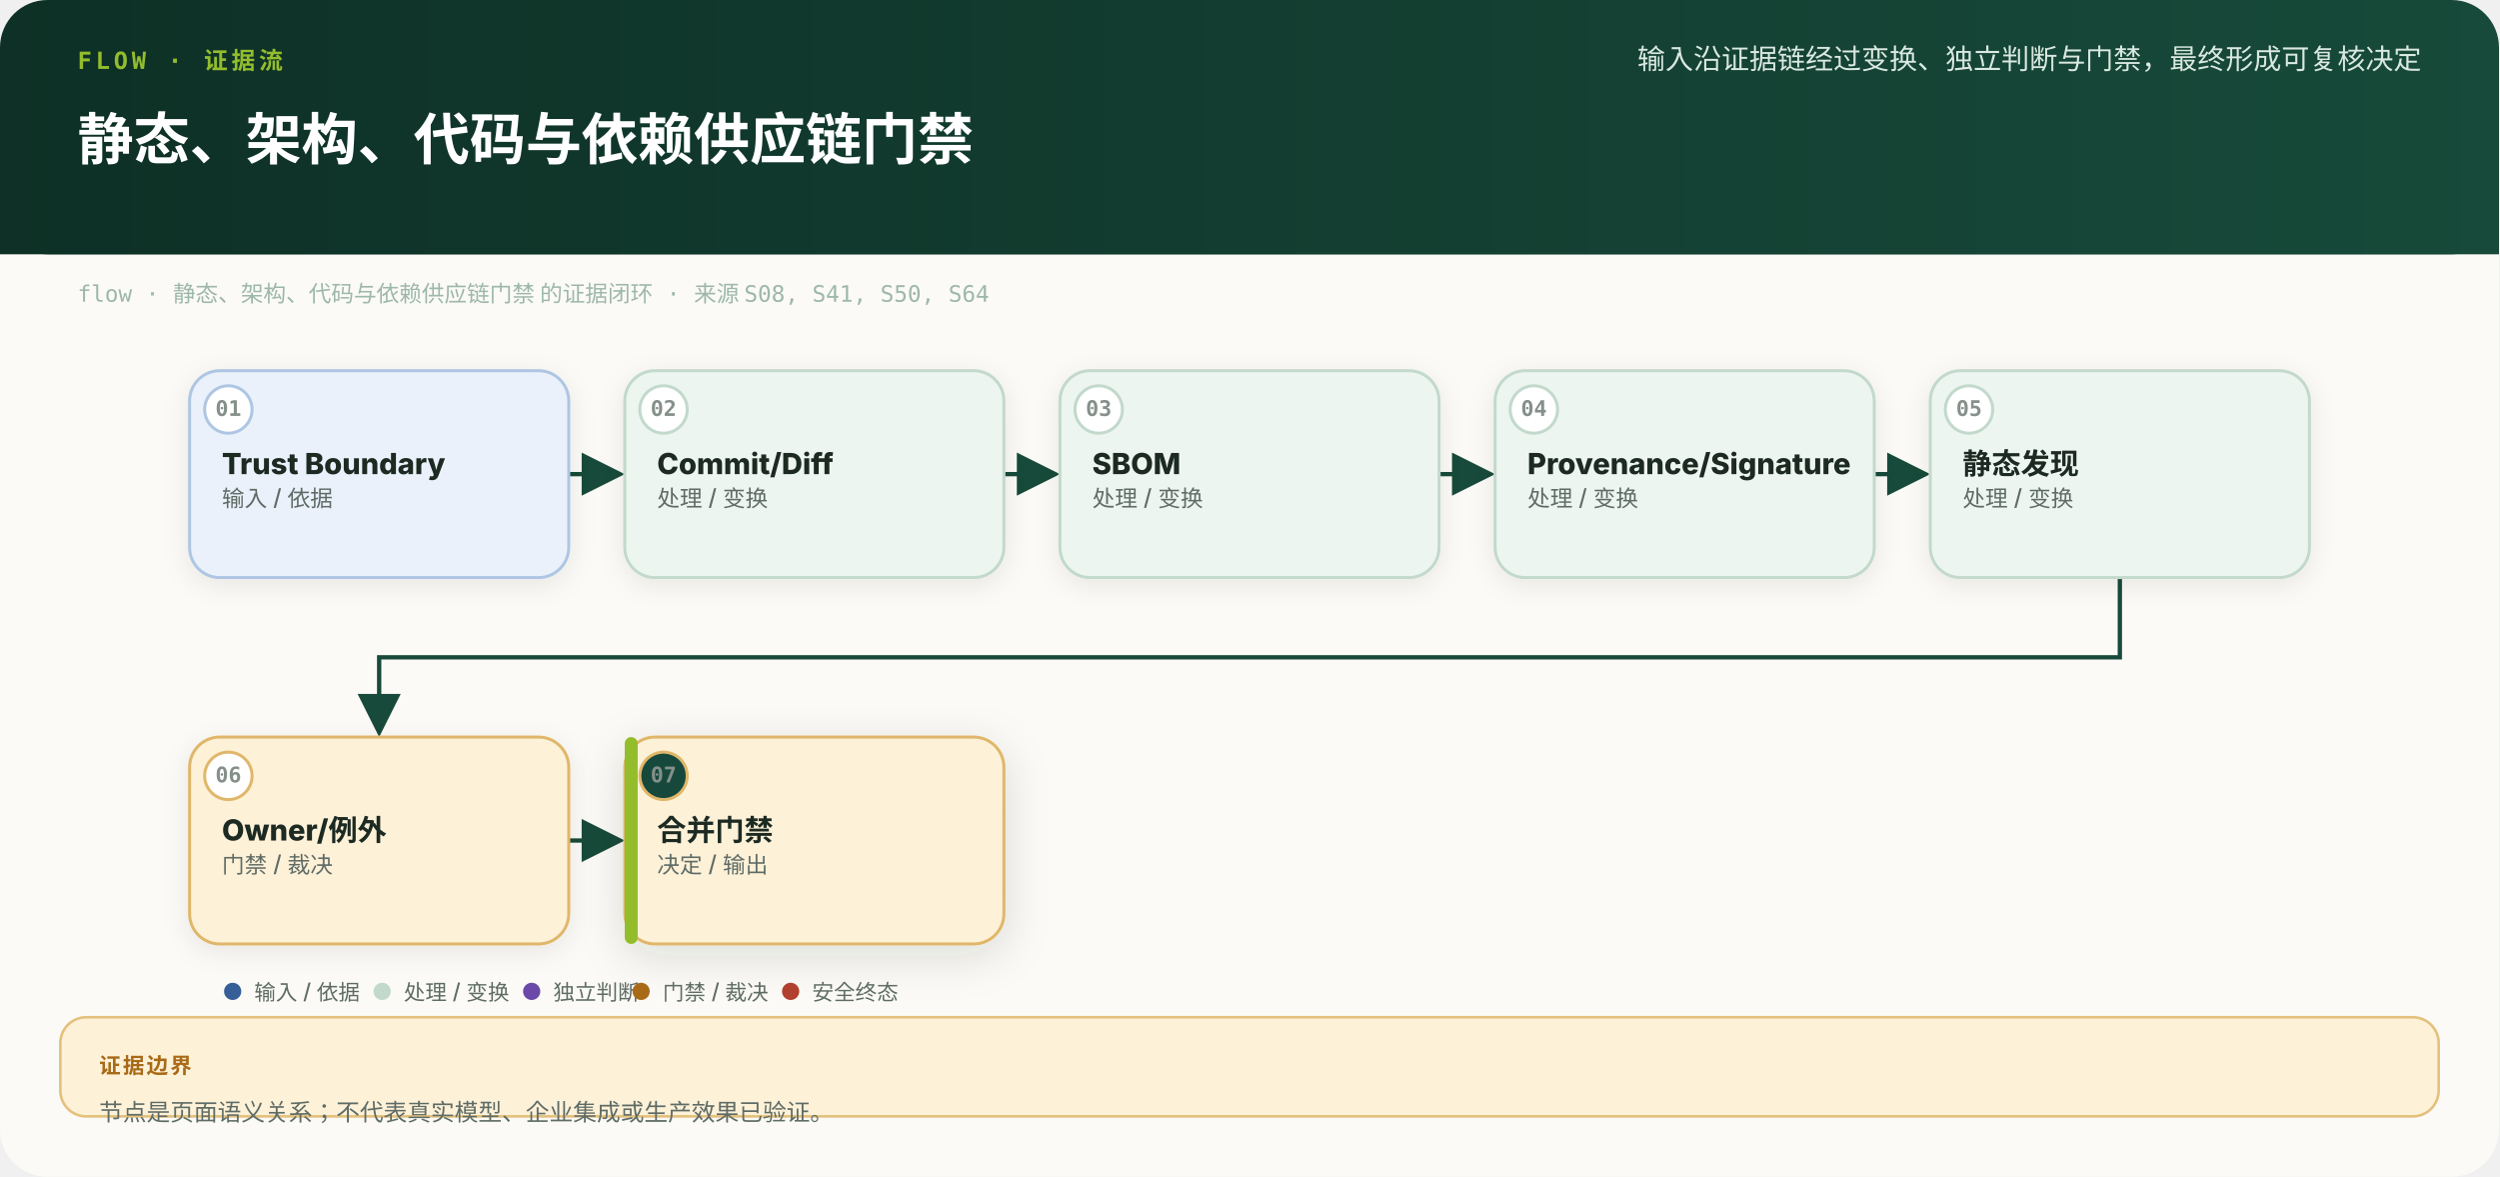
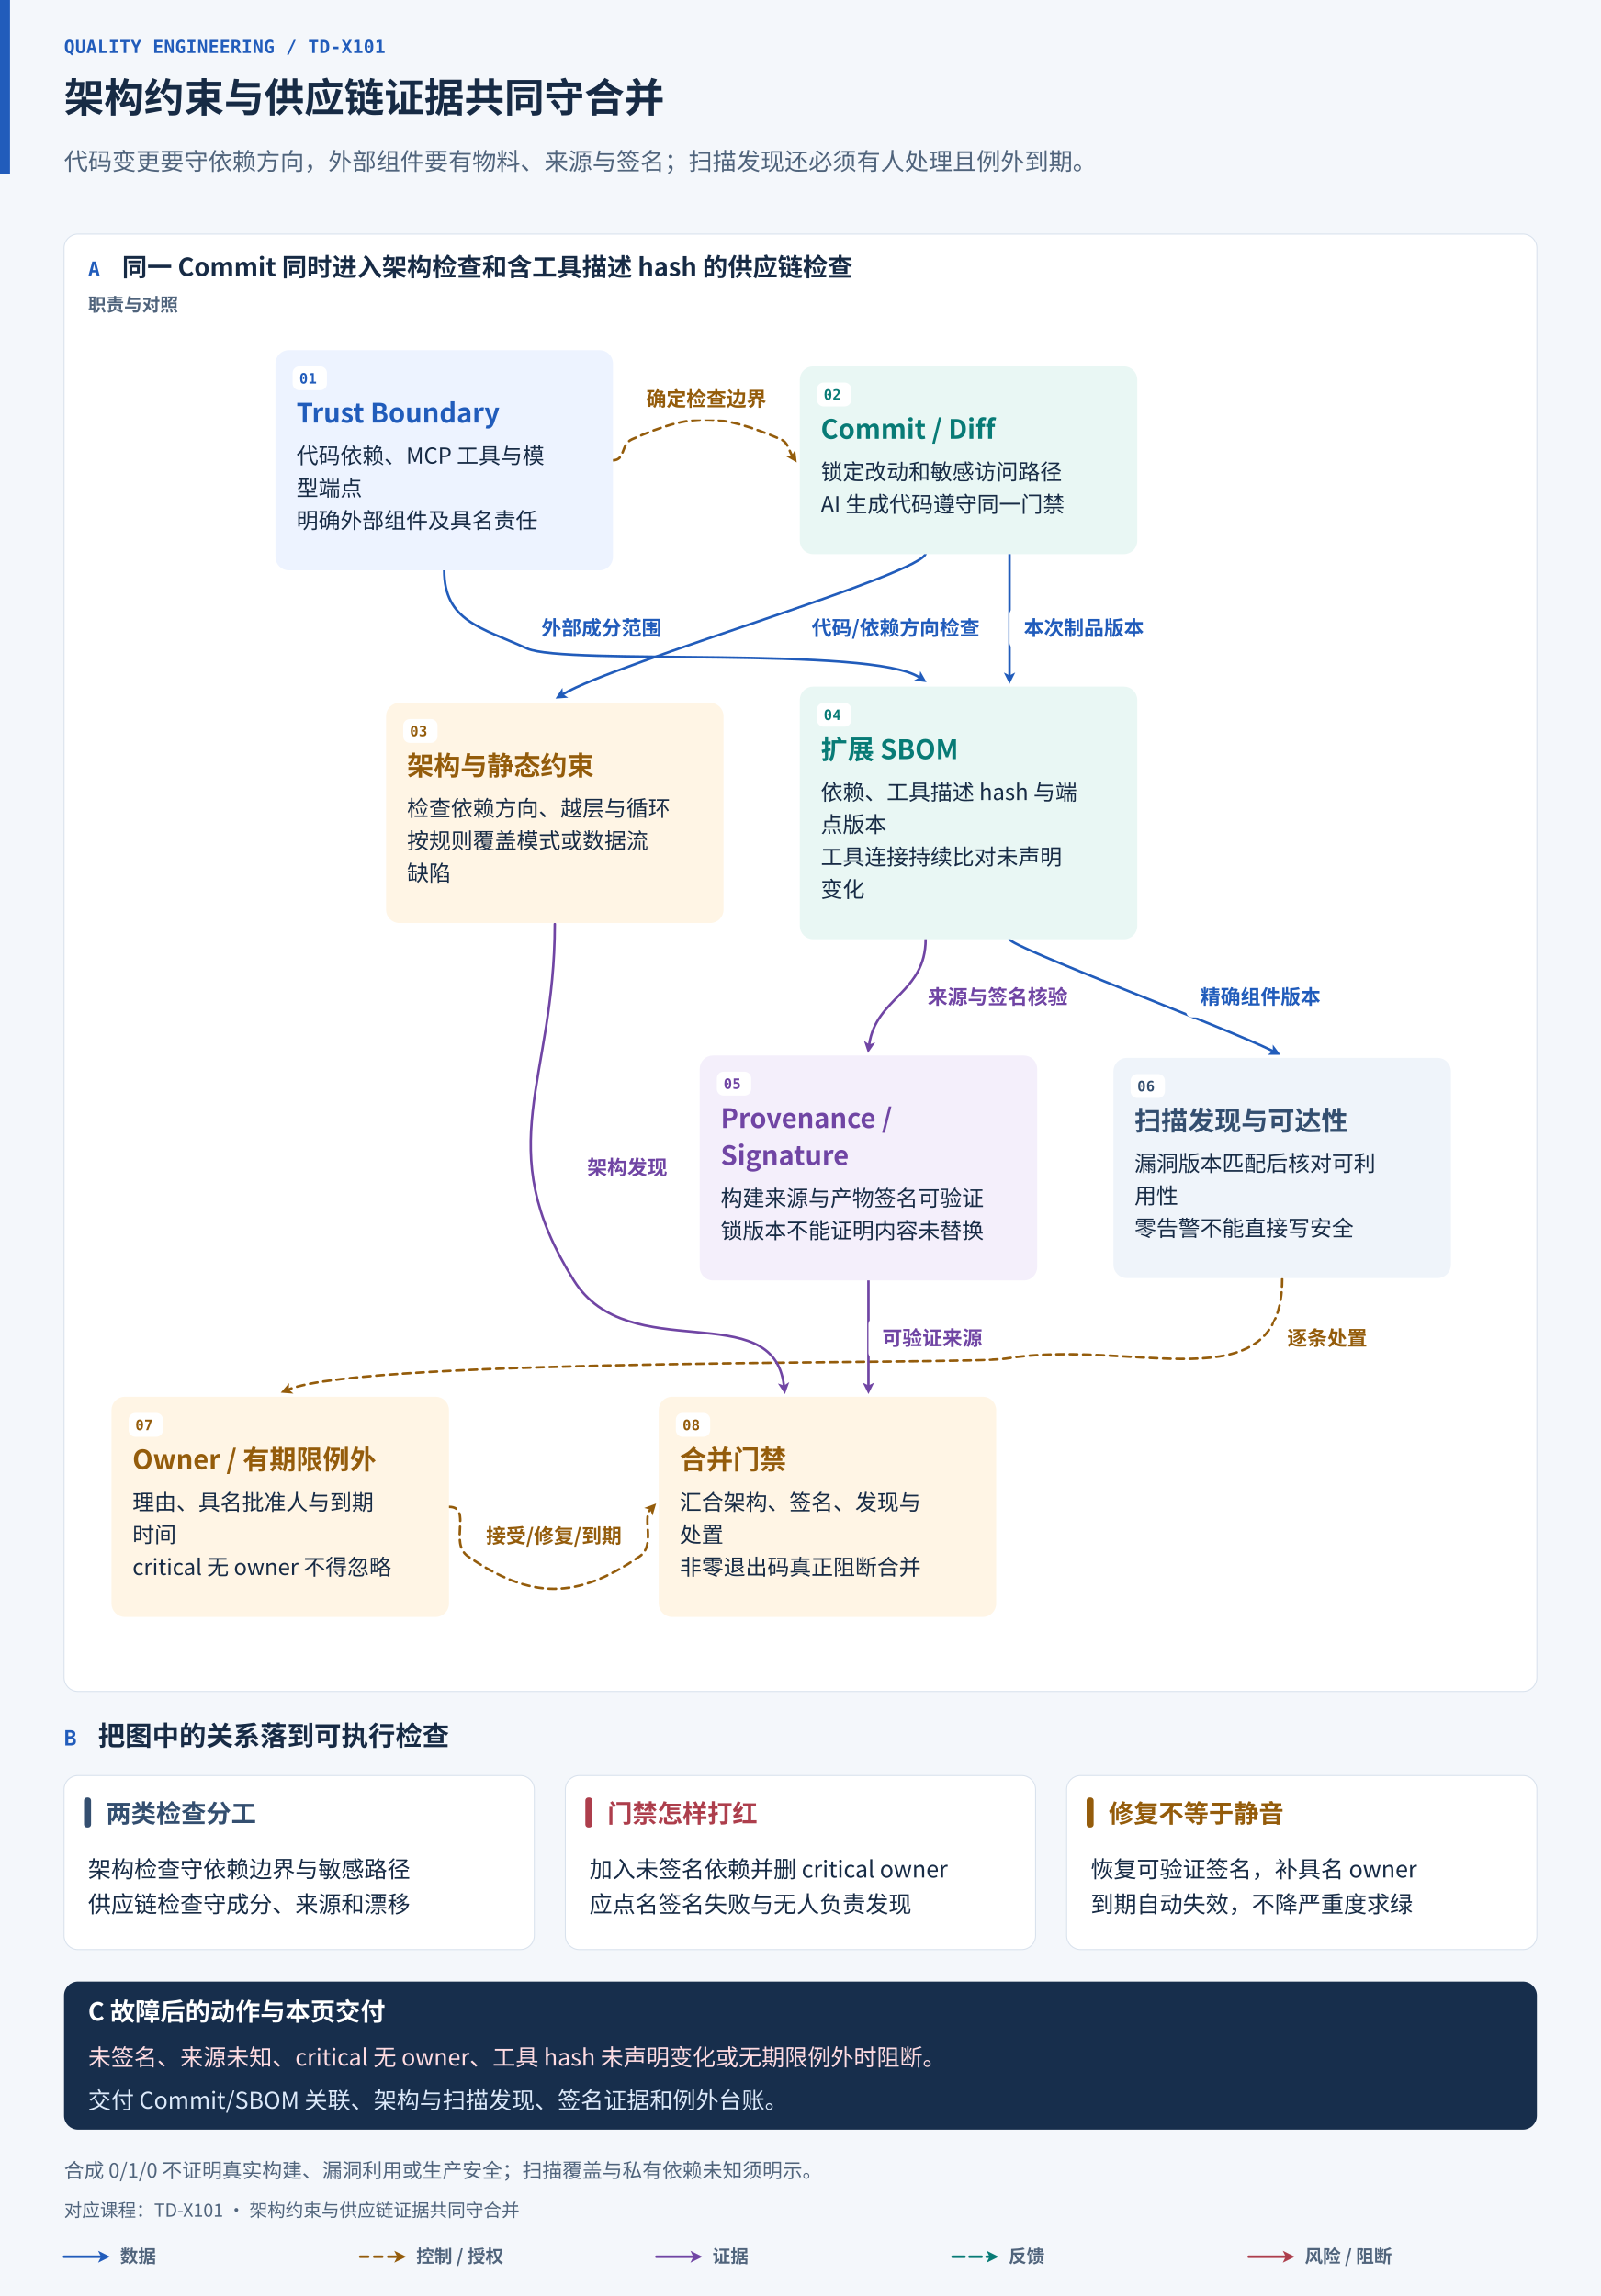
- <svg xmlns="http://www.w3.org/2000/svg" role="img" aria-labelledby="title desc" viewBox="0 0 1160 546" width="1160" height="546">
-   <linearGradient id="ds-header-grad" x1="0" y1="0" x2="1" y2="0">
-     <stop offset="0" stop-color="#0e3026" />
-     <stop offset="1" stop-color="#174a3a" />
-   </linearGradient>
+ <svg xmlns="http://www.w3.org/2000/svg" width="1600" height="2295" viewBox="0 0 1600 2295" role="img" aria-labelledby="title desc" data-redraw-version="2">
+   <style>text{font-family:'PingFang SC','Microsoft YaHei','Noto Sans CJK SC',system-ui,sans-serif}.mono{font-family:'SFMono-Regular',Consolas,monospace;letter-spacing:.25px}</style>
  <defs>
-     <filter id="ds-soft" x="-20%" y="-20%" width="140%" height="150%">
-       <feDropShadow dx="0" dy="3" stdDeviation="6" flood-color="#0e3026" flood-opacity="0.08" />
-     </filter>
-     <filter id="ds-strong" x="-20%" y="-20%" width="140%" height="150%">
-       <feDropShadow dx="0" dy="5" stdDeviation="10" flood-color="#0e3026" flood-opacity="0.13" />
-     </filter>
-     <marker id="ds-arw-forest" markerWidth="10" markerHeight="10" refX="8" refY="5" orient="auto">
-       <path d="M0 0 L10 5 L0 10 z" fill="#174a3a" />
+     <marker id="arr-data" markerUnits="userSpaceOnUse" markerWidth="12" markerHeight="12" refX="3" refY="6" orient="auto">
+       <path d="M0 0L12 6L0 12L3 6Z" fill="#215cbb" />
    </marker>
-     <marker id="ds-arw-amber" markerWidth="10" markerHeight="10" refX="8" refY="5" orient="auto">
-       <path d="M0 0 L10 5 L0 10 z" fill="#a96a18" />
+     <marker id="arr-control" markerUnits="userSpaceOnUse" markerWidth="12" markerHeight="12" refX="3" refY="6" orient="auto">
+       <path d="M0 0L12 6L0 12L3 6Z" fill="#945c0b" />
    </marker>
-     <marker id="ds-arw-red" markerWidth="10" markerHeight="10" refX="8" refY="5" orient="auto">
-       <path d="M0 0 L10 5 L0 10 z" fill="#b2402f" />
+     <marker id="arr-evidence" markerUnits="userSpaceOnUse" markerWidth="12" markerHeight="12" refX="3" refY="6" orient="auto">
+       <path d="M0 0L12 6L0 12L3 6Z" fill="#7045a4" />
    </marker>
-     <marker id="ds-arw-soft" markerWidth="10" markerHeight="10" refX="8" refY="5" orient="auto">
-       <path d="M0 0 L10 5 L0 10 z" fill="#85908a" />
+     <marker id="arr-feedback" markerUnits="userSpaceOnUse" markerWidth="12" markerHeight="12" refX="3" refY="6" orient="auto">
+       <path d="M0 0L12 6L0 12L3 6Z" fill="#087b76" />
+     </marker>
+     <marker id="arr-risk" markerUnits="userSpaceOnUse" markerWidth="12" markerHeight="12" refX="3" refY="6" orient="auto">
+       <path d="M0 0L12 6L0 12L3 6Z" fill="#ad3e4c" />
    </marker>
  </defs>
-   <style>
-     .ds-bg{fill:#fbfaf6}
-     .ds-header{fill:url(#ds-header-grad)}
-     .ds-eyebrow{font:700 11px ui-monospace,SFMono-Regular,Menlo,Consolas,monospace;letter-spacing:.16em;fill:#93bd2c}
-     .ds-title{font:800 26px -apple-system,BlinkMacSystemFont,"Segoe UI","PingFang SC","Hiragino Sans GB","Microsoft YaHei",sans-serif;fill:#ffffff}
-     .ds-subtitle{font:500 13px -apple-system,BlinkMacSystemFont,"Segoe UI","PingFang SC","Hiragino Sans GB","Microsoft YaHei",sans-serif;fill:#d9e8e0}
-     .ds-source{font:500 10.5px ui-monospace,SFMono-Regular,Menlo,Consolas,monospace;fill:#9db7ab}
-     .ds-section{font:800 11px ui-monospace,SFMono-Regular,Menlo,Consolas,monospace;letter-spacing:.12em;fill:#174a3a}
-     .ds-foot{font:500 11px -apple-system,BlinkMacSystemFont,"Segoe UI","PingFang SC","Hiragino Sans GB","Microsoft YaHei",sans-serif;fill:#5f6c66}
-     .ds-footbadge{font:800 10px ui-monospace,SFMono-Regular,Menlo,Consolas,monospace;letter-spacing:.1em;fill:#a96a18}
-     .ds-node rect{stroke-width:1.4}
-     .ds-node-title{font:800 13.5px -apple-system,BlinkMacSystemFont,"Segoe UI","PingFang SC","Hiragino Sans GB","Microsoft YaHei",sans-serif;fill:#1c2924}
-     .ds-node-detail{font:500 10.5px -apple-system,BlinkMacSystemFont,"Segoe UI","PingFang SC","Hiragino Sans GB","Microsoft YaHei",sans-serif;fill:#5f6c66}
-     .ds-node-index{font:800 10px ui-monospace,SFMono-Regular,Menlo,Consolas,monospace;fill:#85908a}
-     .ds-edge{fill:none;stroke:#174a3a;stroke-width:2}
-     .ds-edge-label{font:600 9.5px -apple-system,BlinkMacSystemFont,"Segoe UI","PingFang SC","Hiragino Sans GB","Microsoft YaHei",sans-serif;fill:#5f6c66;paint-order:stroke;stroke:#fbfaf6;stroke-width:4px}
-     .ds-legend{font:500 10px -apple-system,BlinkMacSystemFont,"Segoe UI","PingFang SC","Hiragino Sans GB","Microsoft YaHei",sans-serif;fill:#5f6c66}
- </style>
-   <rect class="ds-bg" width="1160" height="546" rx="22" />
-   <rect class="ds-header" x="0" y="0" width="1160" height="118" rx="22" />
-   <rect class="ds-header" x="0" y="96" width="1160" height="22" />
-   <text class="ds-eyebrow" x="36" y="32">FLOW · 证据流</text>
-   <text class="ds-subtitle" x="1124" y="32" text-anchor="end">输入沿证据链经过变换、独立判断与门禁，最终形成可复核决定</text>
-   <text class="ds-title" x="36" y="74">静态、架构、代码与依赖供应链门禁</text>
-   <text class="ds-source" x="36" y="140">flow · 静态、架构、代码与依赖供应链门禁 的证据闭环 · 来源 S08, S41, S50, S64</text>
-   <path d="M 264 220 L 286 220" fill="none" stroke="#174a3a" stroke-width="2" marker-end="url(#ds-arw-forest)" />
-   <path d="M 466 220 L 488 220" fill="none" stroke="#174a3a" stroke-width="2" marker-end="url(#ds-arw-forest)" />
-   <path d="M 668 220 L 690 220" fill="none" stroke="#174a3a" stroke-width="2" marker-end="url(#ds-arw-forest)" />
-   <path d="M 870 220 L 892 220" fill="none" stroke="#174a3a" stroke-width="2" marker-end="url(#ds-arw-forest)" />
-   <path d="M 984 268 V 305 H 176 V 338" fill="none" stroke="#174a3a" stroke-width="2" marker-end="url(#ds-arw-forest)" />
-   <path d="M 264 390 L 286 390" fill="none" stroke="#174a3a" stroke-width="2" marker-end="url(#ds-arw-forest)" />
-   <g class="ds-node" filter="url(#ds-soft)">
-     <rect x="88" y="172" width="176" height="96" rx="14" fill="#eaf1fa" stroke="#aec6e3" />
-     <circle cx="106" cy="190" r="11" fill="#ffffff" stroke="#aec6e3" stroke-width="1.4" />
-     <text class="ds-node-index" x="106" y="193" text-anchor="middle">01</text>
-     <text class="ds-node-title" x="103" y="220">Trust Boundary</text>
-     <text class="ds-node-detail" x="103" y="235">输入 / 依据</text>
+   <rect width="1600" height="2295" fill="#f4f7fb" />
+   <rect width="10" height="174" fill="#215cbb" />
+   <text x="64" y="53" font-size="18" fill="#215cbb" font-weight="750" class="mono">QUALITY ENGINEERING  /  TD-X101</text>
+   <text x="64" y="112" font-size="40" fill="#172b45" font-weight="750">架构约束与供应链证据共同守合并</text>
+   <text x="64" y="170" font-size="24" fill="#50647c" font-weight="450">代码变更要守依赖方向，外部组件要有物料、来源与签名；扫描发现还必须有人处理且例外到期。</text>
+   <g id="system-graph" data-region="64,234,1472,1456.7197495576424">
+     <rect x="64" y="234" width="1472" height="1456.72" rx="14" fill="#fff" stroke="#d9e2ed" />
+     <text x="88" y="276" font-size="20" fill="#215cbb" font-weight="800" class="mono">A</text>
+     <text x="122" y="276" font-size="25" fill="#172b45" font-weight="700">同一 Commit 同时进入架构检查和含工具描述 hash 的供应链检查</text>
+     <text x="88" y="311" font-size="18" fill="#50647c" font-weight="550">职责与对照</text>
+     <g transform="translate(111.4332 350) scale(0.9527698)" data-graph-scale="0.9527698380291275" data-routing="dot">
+       <path class="edge edge-control" d="M526 115.5 C539.21 115.5 533.92 98.85 546 93.5 C609.41 65.45 638.27 66.19 702 93.5 C709.96 96.91 710.43 105.22 713.8 110.3" fill="none" stroke="#945c0b" stroke-width="2.6" stroke-linecap="round" stroke-linejoin="round" stroke-dasharray="8 6" marker-end="url(#arr-control)" data-edge-id="e0" data-from="trust" data-to="diff" />
+       <path class="edge edge-data" d="M854 213 C854 234.24 530.37 327.15 473.49 360.98" fill="none" stroke="#215cbb" stroke-width="2.6" stroke-linecap="round" stroke-linejoin="round" marker-end="url(#arr-data)" data-edge-id="e1" data-from="diff" data-to="architecture" />
+       <path class="edge edge-data" d="M349 231 C349 284.13 387.61 291.06 436 313 C475.17 330.76 797.36 310.12 847.46 343.34" fill="none" stroke="#215cbb" stroke-width="2.6" stroke-linecap="round" stroke-linejoin="round" marker-end="url(#arr-data)" data-edge-id="e2" data-from="trust" data-to="sbom" />
+       <path class="edge edge-data" d="M942 213 C942 271.09 942 288.51 942 341.19" fill="none" stroke="#215cbb" stroke-width="2.6" stroke-linecap="round" stroke-linejoin="round" marker-end="url(#arr-data)" data-edge-id="e3" data-from="diff" data-to="sbom" />
+       <path class="edge edge-evidence" d="M854 618 C854 674.29 801.92 679.14 794.8 728.4" fill="none" stroke="#7045a4" stroke-width="2.6" stroke-linecap="round" stroke-linejoin="round" marker-end="url(#arr-evidence)" data-edge-id="e4" data-from="sbom" data-to="signature" />
+       <path class="edge edge-data" d="M942 618 C942 625.69 1167.86 710.41 1218.16 735.25" fill="none" stroke="#215cbb" stroke-width="2.6" stroke-linecap="round" stroke-linejoin="round" marker-end="url(#arr-data)" data-edge-id="e5" data-from="sbom" data-to="findings" />
+       <path class="edge edge-control" d="M1228 974.5 C1228 1108.63 1070.27 1035.78 938 1058 C898.98 1064.55 268.22 1056.82 185.85 1090.33" fill="none" stroke="#945c0b" stroke-width="2.6" stroke-linecap="round" stroke-linejoin="round" stroke-dasharray="8 6" marker-end="url(#arr-control)" data-edge-id="e6" data-from="findings" data-to="owner" />
+       <path class="edge edge-evidence" d="M465 602 C465 768.46 396.59 834.96 485 976 C542.38 1067.54 694.16 991.88 705.35 1086.31" fill="none" stroke="#7045a4" stroke-width="2.6" stroke-linecap="round" stroke-linejoin="round" marker-end="url(#arr-evidence)" data-edge-id="e7" data-from="architecture" data-to="merge" />
+       <path class="edge edge-evidence" d="M794 975 C794 1025.5 794 1041.01 794 1086.19" fill="none" stroke="#7045a4" stroke-width="2.6" stroke-linecap="round" stroke-linejoin="round" marker-end="url(#arr-evidence)" data-edge-id="e8" data-from="signature" data-to="merge" />
+       <path class="edge edge-control" d="M354 1213.5 C378.76 1213.5 353.59 1251.48 374 1265.5 C439.94 1310.79 488.06 1310.79 554 1265.5 C570.9 1253.89 556.54 1225.85 565.17 1216.55" fill="none" stroke="#945c0b" stroke-width="2.6" stroke-linecap="round" stroke-linejoin="round" stroke-dasharray="8 6" marker-end="url(#arr-control)" data-edge-id="e9" data-from="owner" data-to="merge" />
+       <g id="node-trust" class="node node-input" data-region="172,0,354,231">
+         <rect x="172" y="0" width="354" height="231" rx="14" fill="#edf3ff" stroke="none" />
+         <rect x="190" y="17" width="36" height="25" rx="7" fill="#fff" stroke="none" />
+         <text x="197" y="35" font-size="15" fill="#215cbb" font-weight="750" class="mono">01</text>
+         <text x="194" y="76" font-size="28" fill="#215cbb" font-weight="700">Trust Boundary</text>
+         <text x="194" y="119" font-size="23" fill="#172b45" font-weight="450">代码依赖、MCP 工具与模</text>
+         <text x="194" y="153" font-size="23" fill="#172b45" font-weight="450">型端点</text>
+         <text x="194" y="187" font-size="23" fill="#172b45" font-weight="450">明确外部组件及具名责任</text>
+       </g>
+       <g id="node-diff" class="node node-data" data-region="722,17,354,197">
+         <rect x="722" y="17" width="354" height="197" rx="14" fill="#e9f7f4" stroke="none" />
+         <rect x="740" y="34" width="36" height="25" rx="7" fill="#fff" stroke="none" />
+         <text x="747" y="52" font-size="15" fill="#087b76" font-weight="750" class="mono">02</text>
+         <text x="744" y="93" font-size="28" fill="#087b76" font-weight="700">Commit / Diff</text>
+         <text x="744" y="136" font-size="23" fill="#172b45" font-weight="450">锁定改动和敏感访问路径</text>
+         <text x="744" y="170" font-size="23" fill="#172b45" font-weight="450">AI 生成代码遵守同一门禁</text>
+       </g>
+       <g id="node-architecture" class="node node-control" data-region="288,370,354,231">
+         <rect x="288" y="370" width="354" height="231" rx="14" fill="#fff5e5" stroke="none" />
+         <rect x="306" y="387" width="36" height="25" rx="7" fill="#fff" stroke="none" />
+         <text x="313" y="405" font-size="15" fill="#945c0b" font-weight="750" class="mono">03</text>
+         <text x="310" y="446" font-size="28" fill="#945c0b" font-weight="700">架构与静态约束</text>
+         <text x="310" y="489" font-size="23" fill="#172b45" font-weight="450">检查依赖方向、越层与循环</text>
+         <text x="310" y="523" font-size="23" fill="#172b45" font-weight="450">按规则覆盖模式或数据流</text>
+         <text x="310" y="557" font-size="23" fill="#172b45" font-weight="450">缺陷</text>
+       </g>
+       <g id="node-sbom" class="node node-data" data-region="722,353,354,265">
+         <rect x="722" y="353" width="354" height="265" rx="14" fill="#e9f7f4" stroke="none" />
+         <rect x="740" y="370" width="36" height="25" rx="7" fill="#fff" stroke="none" />
+         <text x="747" y="388" font-size="15" fill="#087b76" font-weight="750" class="mono">04</text>
+         <text x="744" y="429" font-size="28" fill="#087b76" font-weight="700">扩展 SBOM</text>
+         <text x="744" y="472" font-size="23" fill="#172b45" font-weight="450">依赖、工具描述 hash 与端</text>
+         <text x="744" y="506" font-size="23" fill="#172b45" font-weight="450">点版本</text>
+         <text x="744" y="540" font-size="23" fill="#172b45" font-weight="450">工具连接持续比对未声明</text>
+         <text x="744" y="574" font-size="23" fill="#172b45" font-weight="450">变化</text>
+       </g>
+       <g id="node-signature" class="node node-evidence" data-region="617,740,354,236">
+         <rect x="617" y="740" width="354" height="236" rx="14" fill="#f4effb" stroke="none" />
+         <rect x="635" y="757" width="36" height="25" rx="7" fill="#fff" stroke="none" />
+         <text x="642" y="775" font-size="15" fill="#7045a4" font-weight="750" class="mono">05</text>
+         <text x="639" y="816" font-size="28" fill="#7045a4" font-weight="700">Provenance /</text>
+         <text x="639" y="855" font-size="28" fill="#7045a4" font-weight="700">Signature</text>
+         <text x="639" y="898" font-size="23" fill="#172b45" font-weight="450">构建来源与产物签名可验证</text>
+         <text x="639" y="932" font-size="23" fill="#172b45" font-weight="450">锁版本不能证明内容未替换</text>
+       </g>
+       <g id="node-findings" class="node node-process" data-region="1051,742.5,354,231">
+         <rect x="1051" y="742.5" width="354" height="231" rx="14" fill="#eff4fa" stroke="none" />
+         <rect x="1069" y="759.5" width="36" height="25" rx="7" fill="#fff" stroke="none" />
+         <text x="1076" y="777.5" font-size="15" fill="#344f70" font-weight="750" class="mono">06</text>
+         <text x="1073" y="818.5" font-size="28" fill="#344f70" font-weight="700">扫描发现与可达性</text>
+         <text x="1073" y="861.5" font-size="23" fill="#172b45" font-weight="450">漏洞版本匹配后核对可利</text>
+         <text x="1073" y="895.5" font-size="23" fill="#172b45" font-weight="450">用性</text>
+         <text x="1073" y="929.5" font-size="23" fill="#172b45" font-weight="450">零告警不能直接写安全</text>
+       </g>
+       <g id="node-owner" class="node node-control" data-region="0,1098,354,231">
+         <rect x="0" y="1098" width="354" height="231" rx="14" fill="#fff5e5" stroke="none" />
+         <rect x="18" y="1115" width="36" height="25" rx="7" fill="#fff" stroke="none" />
+         <text x="25" y="1133" font-size="15" fill="#945c0b" font-weight="750" class="mono">07</text>
+         <text x="22" y="1174" font-size="28" fill="#945c0b" font-weight="700">Owner / 有期限例外</text>
+         <text x="22" y="1217" font-size="23" fill="#172b45" font-weight="450">理由、具名批准人与到期</text>
+         <text x="22" y="1251" font-size="23" fill="#172b45" font-weight="450">时间</text>
+         <text x="22" y="1285" font-size="23" fill="#172b45" font-weight="450">critical 无 owner 不得忽略</text>
+       </g>
+       <g id="node-merge" class="node node-control" data-region="574,1098,354,231">
+         <rect x="574" y="1098" width="354" height="231" rx="14" fill="#fff5e5" stroke="none" />
+         <rect x="592" y="1115" width="36" height="25" rx="7" fill="#fff" stroke="none" />
+         <text x="599" y="1133" font-size="15" fill="#945c0b" font-weight="750" class="mono">08</text>
+         <text x="596" y="1174" font-size="28" fill="#945c0b" font-weight="700">合并门禁</text>
+         <text x="596" y="1217" font-size="23" fill="#172b45" font-weight="450">汇合架构、签名、发现与</text>
+         <text x="596" y="1251" font-size="23" fill="#172b45" font-weight="450">处置</text>
+         <text x="596" y="1285" font-size="23" fill="#172b45" font-weight="450">非零退出码真正阻断合并</text>
+       </g>
+       <rect x="546" y="30.7" width="156" height="42" rx="6" fill="#fff" stroke="none" />
+       <text x="624" y="58.7" font-size="21" fill="#945c0b" font-weight="600" text-anchor="middle" class="edge-label" data-edge-id="e0">确定检查边界</text>
+       <rect x="717.07" y="271" width="211" height="42" rx="6" fill="#fff" stroke="none" />
+       <text x="822.57" y="299" font-size="21" fill="#215cbb" font-weight="600" text-anchor="middle" class="edge-label" data-edge-id="e1">代码/依赖方向检查</text>
+       <rect x="436" y="271" width="156" height="42" rx="6" fill="#fff" stroke="none" />
+       <text x="514" y="299" font-size="21" fill="#215cbb" font-weight="600" text-anchor="middle" class="edge-label" data-edge-id="e2">外部成分范围</text>
+       <rect x="942" y="271" width="156" height="42" rx="6" fill="#fff" stroke="none" />
+       <text x="1020" y="299" font-size="21" fill="#215cbb" font-weight="600" text-anchor="middle" class="edge-label" data-edge-id="e3">本次制品版本</text>
+       <rect x="841.04" y="658" width="177" height="42" rx="6" fill="#fff" stroke="none" />
+       <text x="929.54" y="686" font-size="21" fill="#7045a4" font-weight="600" text-anchor="middle" class="edge-label" data-edge-id="e4">来源与签名核验</text>
+       <rect x="1127.3" y="658" width="156" height="42" rx="6" fill="#fff" stroke="none" />
+       <text x="1205.3" y="686" font-size="21" fill="#215cbb" font-weight="600" text-anchor="middle" class="edge-label" data-edge-id="e5">精确组件版本</text>
+       <rect x="1219.2" y="1016" width="112" height="42" rx="6" fill="#fff" stroke="none" />
+       <text x="1275.2" y="1044" font-size="21" fill="#945c0b" font-weight="600" text-anchor="middle" class="edge-label" data-edge-id="e6">逐条处置</text>
+       <rect x="485" y="837" width="112" height="42" rx="6" fill="#fff" stroke="none" />
+       <text x="541" y="865" font-size="21" fill="#7045a4" font-weight="600" text-anchor="middle" class="edge-label" data-edge-id="e7">架构发现</text>
+       <rect x="794" y="1016" width="134" height="42" rx="6" fill="#fff" stroke="none" />
+       <text x="861" y="1044" font-size="21" fill="#7045a4" font-weight="600" text-anchor="middle" class="edge-label" data-edge-id="e8">可验证来源</text>
+       <rect x="374" y="1223.5" width="180" height="42" rx="6" fill="#fff" stroke="none" />
+       <text x="464" y="1251.5" font-size="21" fill="#945c0b" font-weight="600" text-anchor="middle" class="edge-label" data-edge-id="e9">接受/修复/到期</text>
+     </g>
  </g>
-   <g class="ds-node" filter="url(#ds-soft)">
-     <rect x="290" y="172" width="176" height="96" rx="14" fill="#edf5f0" stroke="#c2d9cc" />
-     <circle cx="308" cy="190" r="11" fill="#ffffff" stroke="#c2d9cc" stroke-width="1.4" />
-     <text class="ds-node-index" x="308" y="193" text-anchor="middle">02</text>
-     <text class="ds-node-title" x="305" y="220">Commit/Diff</text>
-     <text class="ds-node-detail" x="305" y="235">处理 / 变换</text>
+   <text x="64" y="1744.72" font-size="21" fill="#215cbb" font-weight="800" class="mono">B</text>
+   <text x="98" y="1744.72" font-size="27" fill="#172b45" font-weight="700">把图中的关系落到可执行检查</text>
+   <g id="detail-0" data-region="64,1774.7197495576424,470,174">
+     <rect x="64" y="1774.72" width="470" height="174" rx="14" fill="#fff" stroke="#d9e2ed" />
+     <rect x="84" y="1796.72" width="7" height="30" rx="3" fill="#344f70" stroke="none" />
+     <text x="106" y="1821.72" font-size="25" fill="#344f70" font-weight="700">两类检查分工</text>
+     <text x="88" y="1876.72" font-size="23" fill="#172b45" font-weight="450">架构检查守依赖边界与敏感路径</text>
+     <text x="88" y="1911.72" font-size="23" fill="#172b45" font-weight="450">供应链检查守成分、来源和漂移</text>
  </g>
-   <g class="ds-node" filter="url(#ds-soft)">
-     <rect x="492" y="172" width="176" height="96" rx="14" fill="#edf5f0" stroke="#c2d9cc" />
-     <circle cx="510" cy="190" r="11" fill="#ffffff" stroke="#c2d9cc" stroke-width="1.4" />
-     <text class="ds-node-index" x="510" y="193" text-anchor="middle">03</text>
-     <text class="ds-node-title" x="507" y="220">SBOM</text>
-     <text class="ds-node-detail" x="507" y="235">处理 / 变换</text>
+   <g id="detail-1" data-region="565,1774.7197495576424,470,174">
+     <rect x="565" y="1774.72" width="470" height="174" rx="14" fill="#fff" stroke="#d9e2ed" />
+     <rect x="585" y="1796.72" width="7" height="30" rx="3" fill="#ad3e4c" stroke="none" />
+     <text x="607" y="1821.72" font-size="25" fill="#ad3e4c" font-weight="700">门禁怎样打红</text>
+     <text x="589" y="1876.72" font-size="23" fill="#172b45" font-weight="450">加入未签名依赖并删 critical owner</text>
+     <text x="589" y="1911.72" font-size="23" fill="#172b45" font-weight="450">应点名签名失败与无人负责发现</text>
  </g>
-   <g class="ds-node" filter="url(#ds-soft)">
-     <rect x="694" y="172" width="176" height="96" rx="14" fill="#edf5f0" stroke="#c2d9cc" />
-     <circle cx="712" cy="190" r="11" fill="#ffffff" stroke="#c2d9cc" stroke-width="1.4" />
-     <text class="ds-node-index" x="712" y="193" text-anchor="middle">04</text>
-     <text class="ds-node-title" x="709" y="220">Provenance/Signature</text>
-     <text class="ds-node-detail" x="709" y="235">处理 / 变换</text>
+   <g id="detail-2" data-region="1066,1774.7197495576424,470,174">
+     <rect x="1066" y="1774.72" width="470" height="174" rx="14" fill="#fff" stroke="#d9e2ed" />
+     <rect x="1086" y="1796.72" width="7" height="30" rx="3" fill="#945c0b" stroke="none" />
+     <text x="1108" y="1821.72" font-size="25" fill="#945c0b" font-weight="700">修复不等于静音</text>
+     <text x="1090" y="1876.72" font-size="23" fill="#172b45" font-weight="450">恢复可验证签名，补具名 owner</text>
+     <text x="1090" y="1911.72" font-size="23" fill="#172b45" font-weight="450">到期自动失效，不降严重度求绿</text>
  </g>
-   <g class="ds-node" filter="url(#ds-soft)">
-     <rect x="896" y="172" width="176" height="96" rx="14" fill="#edf5f0" stroke="#c2d9cc" />
-     <circle cx="914" cy="190" r="11" fill="#ffffff" stroke="#c2d9cc" stroke-width="1.4" />
-     <text class="ds-node-index" x="914" y="193" text-anchor="middle">05</text>
-     <text class="ds-node-title" x="911" y="220">静态发现</text>
-     <text class="ds-node-detail" x="911" y="235">处理 / 变换</text>
+   <g id="failure-and-output" data-region="64,1980.7197495576424,1472,148">
+     <rect x="64" y="1980.72" width="1472" height="148" rx="14" fill="#172e4c" stroke="none" />
+     <text x="88" y="2019.72" font-size="25" fill="#fff" font-weight="700">C  故障后的动作与本页交付</text>
+     <text x="88" y="2064.72" font-size="23" fill="#ffdce2" font-weight="450">未签名、来源未知、critical 无 owner、工具 hash 未声明变化或无期限例外时阻断。</text>
+     <text x="88" y="2107.72" font-size="23" fill="#dce9fa" font-weight="450">交付 Commit/SBOM 关联、架构与扫描发现、签名证据和例外台账。</text>
  </g>
-   <g class="ds-node" filter="url(#ds-soft)">
-     <rect x="88" y="342" width="176" height="96" rx="14" fill="#fdf1d8" stroke="#e0b76a" />
-     <circle cx="106" cy="360" r="11" fill="#ffffff" stroke="#e0b76a" stroke-width="1.4" />
-     <text class="ds-node-index" x="106" y="363" text-anchor="middle">06</text>
-     <text class="ds-node-title" x="103" y="390">Owner/例外</text>
-     <text class="ds-node-detail" x="103" y="405">门禁 / 裁决</text>
-   </g>
-   <g class="ds-node" filter="url(#ds-strong)">
-     <rect x="290" y="342" width="176" height="96" rx="14" fill="#fdf1d8" stroke="#e0b76a" stroke-width="2" />
-     <rect x="290" y="342" width="6" height="96" rx="3" fill="#93bd2c" />
-     <circle cx="308" cy="360" r="11" fill="#174a3a" stroke="#e0b76a" stroke-width="1.4" />
-     <text class="ds-node-index" x="308" y="363" text-anchor="middle" fill="#ffffff">07</text>
-     <text class="ds-node-title" x="305" y="390">合并门禁</text>
-     <text class="ds-node-detail" x="305" y="405">决定 / 输出</text>
-   </g>
-   <circle cx="108" cy="460" r="4" fill="#355f96" />
-   <text class="ds-legend" x="118" y="464">输入 / 依据</text>
-   <circle cx="177.4" cy="460" r="4" fill="#c2d9cc" />
-   <text class="ds-legend" x="187.4" y="464">处理 / 变换</text>
-   <circle cx="246.8" cy="460" r="4" fill="#6a49a8" />
-   <text class="ds-legend" x="256.8" y="464">独立判断</text>
-   <circle cx="297.6" cy="460" r="4" fill="#a96a18" />
-   <text class="ds-legend" x="307.6" y="464">门禁 / 裁决</text>
-   <circle cx="367" cy="460" r="4" fill="#b2402f" />
-   <text class="ds-legend" x="377" y="464">安全终态</text>
-   <rect x="28" y="472" width="1104" height="46" rx="12" fill="#fdf1d8" stroke="#e3c07b" stroke-width="1.2" />
-   <text class="ds-footbadge" x="46" y="498">证据边界</text>
-   <text class="ds-foot" x="46" y="520">节点是页面语义关系；不代表真实模型、企业集成或生产效果已验证。</text>
+   <text x="64" y="2176.72" font-size="20" fill="#50647c" font-weight="450">合成 0/1/0 不证明真实构建、漏洞利用或生产安全；扫描覆盖与私有依赖未知须明示。</text>
+   <text x="64" y="2215.72" font-size="18" fill="#50647c" font-weight="450">对应课程：TD-X101 · 架构约束与供应链证据共同守合并</text>
+   <path class="edge edge-data" d="M64 2255.72 L101 2255.72" fill="none" stroke="#215cbb" stroke-width="2.6" stroke-linecap="round" stroke-linejoin="round" marker-end="url(#arr-data)" />
+   <text x="120" y="2261.72" font-size="18" fill="#50647c" font-weight="550">数据</text>
+   <path class="edge edge-control" d="M360 2255.72 L397 2255.72" fill="none" stroke="#945c0b" stroke-width="2.6" stroke-linecap="round" stroke-linejoin="round" stroke-dasharray="8 6" marker-end="url(#arr-control)" />
+   <text x="416" y="2261.72" font-size="18" fill="#50647c" font-weight="550">控制 / 授权</text>
+   <path class="edge edge-evidence" d="M656 2255.72 L693 2255.72" fill="none" stroke="#7045a4" stroke-width="2.6" stroke-linecap="round" stroke-linejoin="round" marker-end="url(#arr-evidence)" />
+   <text x="712" y="2261.72" font-size="18" fill="#50647c" font-weight="550">证据</text>
+   <path class="edge edge-feedback" d="M952 2255.72 L989 2255.72" fill="none" stroke="#087b76" stroke-width="2.6" stroke-linecap="round" stroke-linejoin="round" stroke-dasharray="12 5" marker-end="url(#arr-feedback)" />
+   <text x="1008" y="2261.72" font-size="18" fill="#50647c" font-weight="550">反馈</text>
+   <path class="edge edge-risk" d="M1248 2255.72 L1285 2255.72" fill="none" stroke="#ad3e4c" stroke-width="2.6" stroke-linecap="round" stroke-linejoin="round" marker-end="url(#arr-risk)" />
+   <text x="1304" y="2261.72" font-size="18" fill="#50647c" font-weight="550">风险 / 阻断</text>
</svg>
